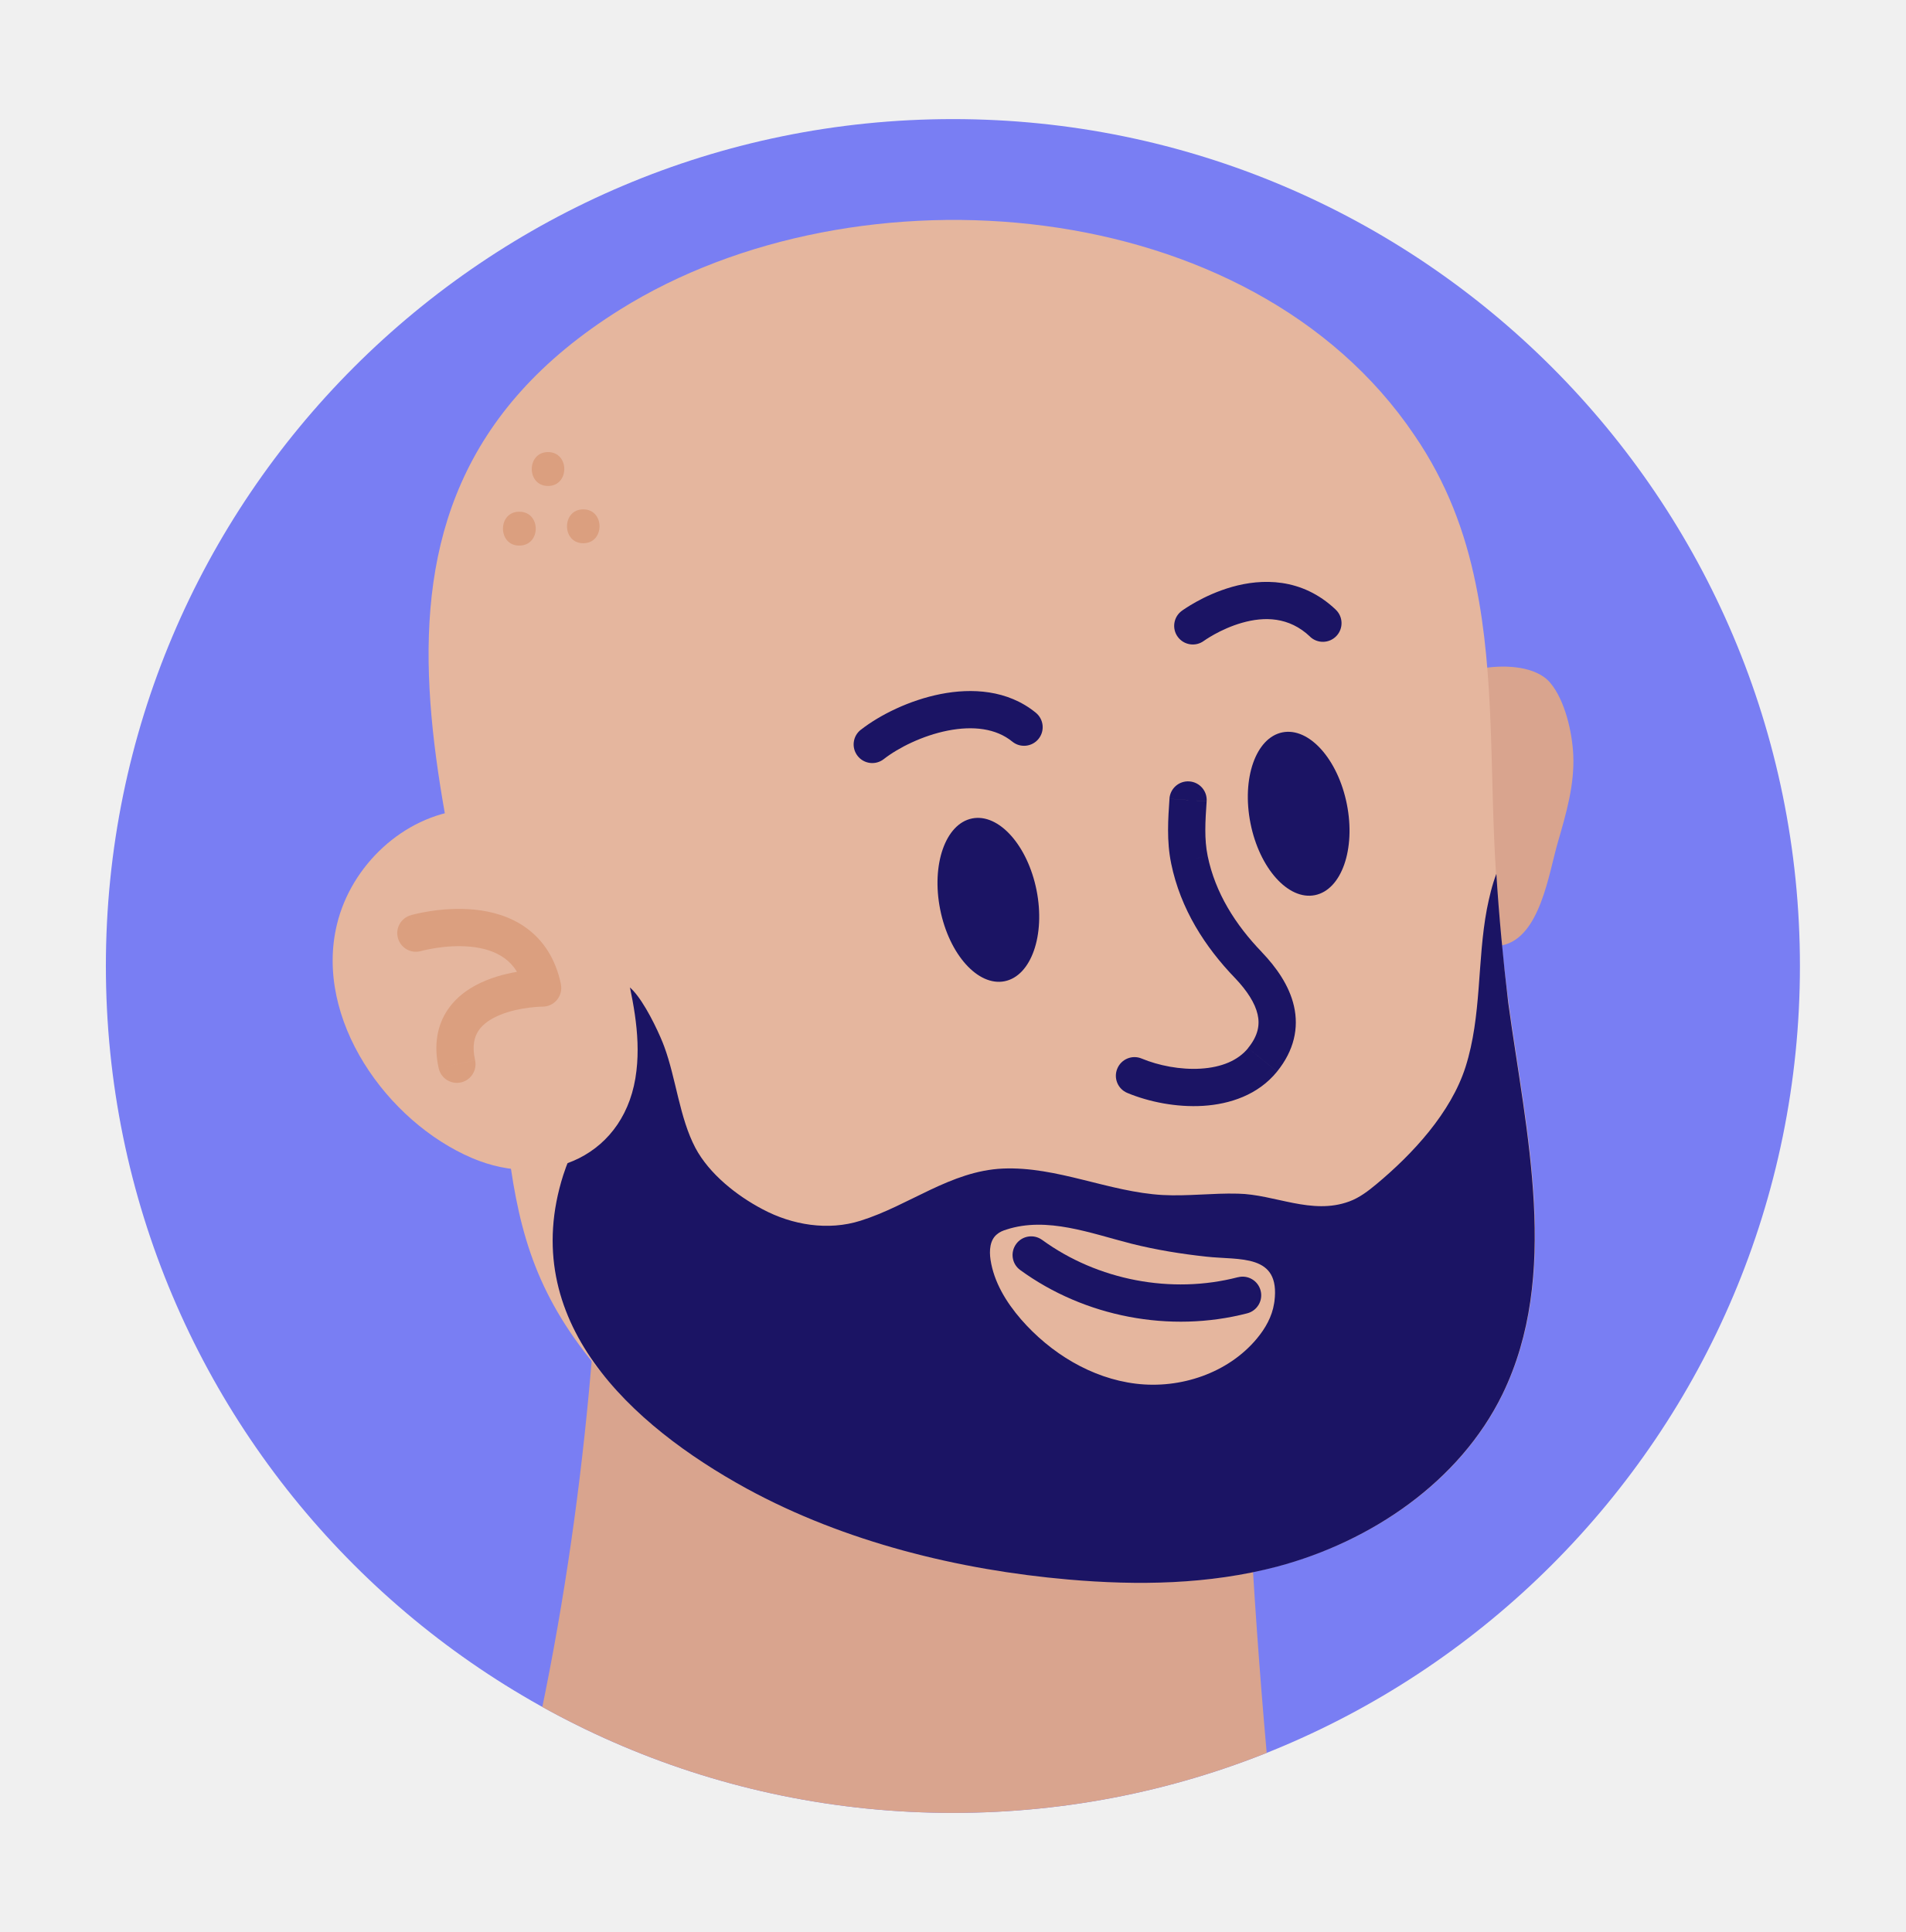
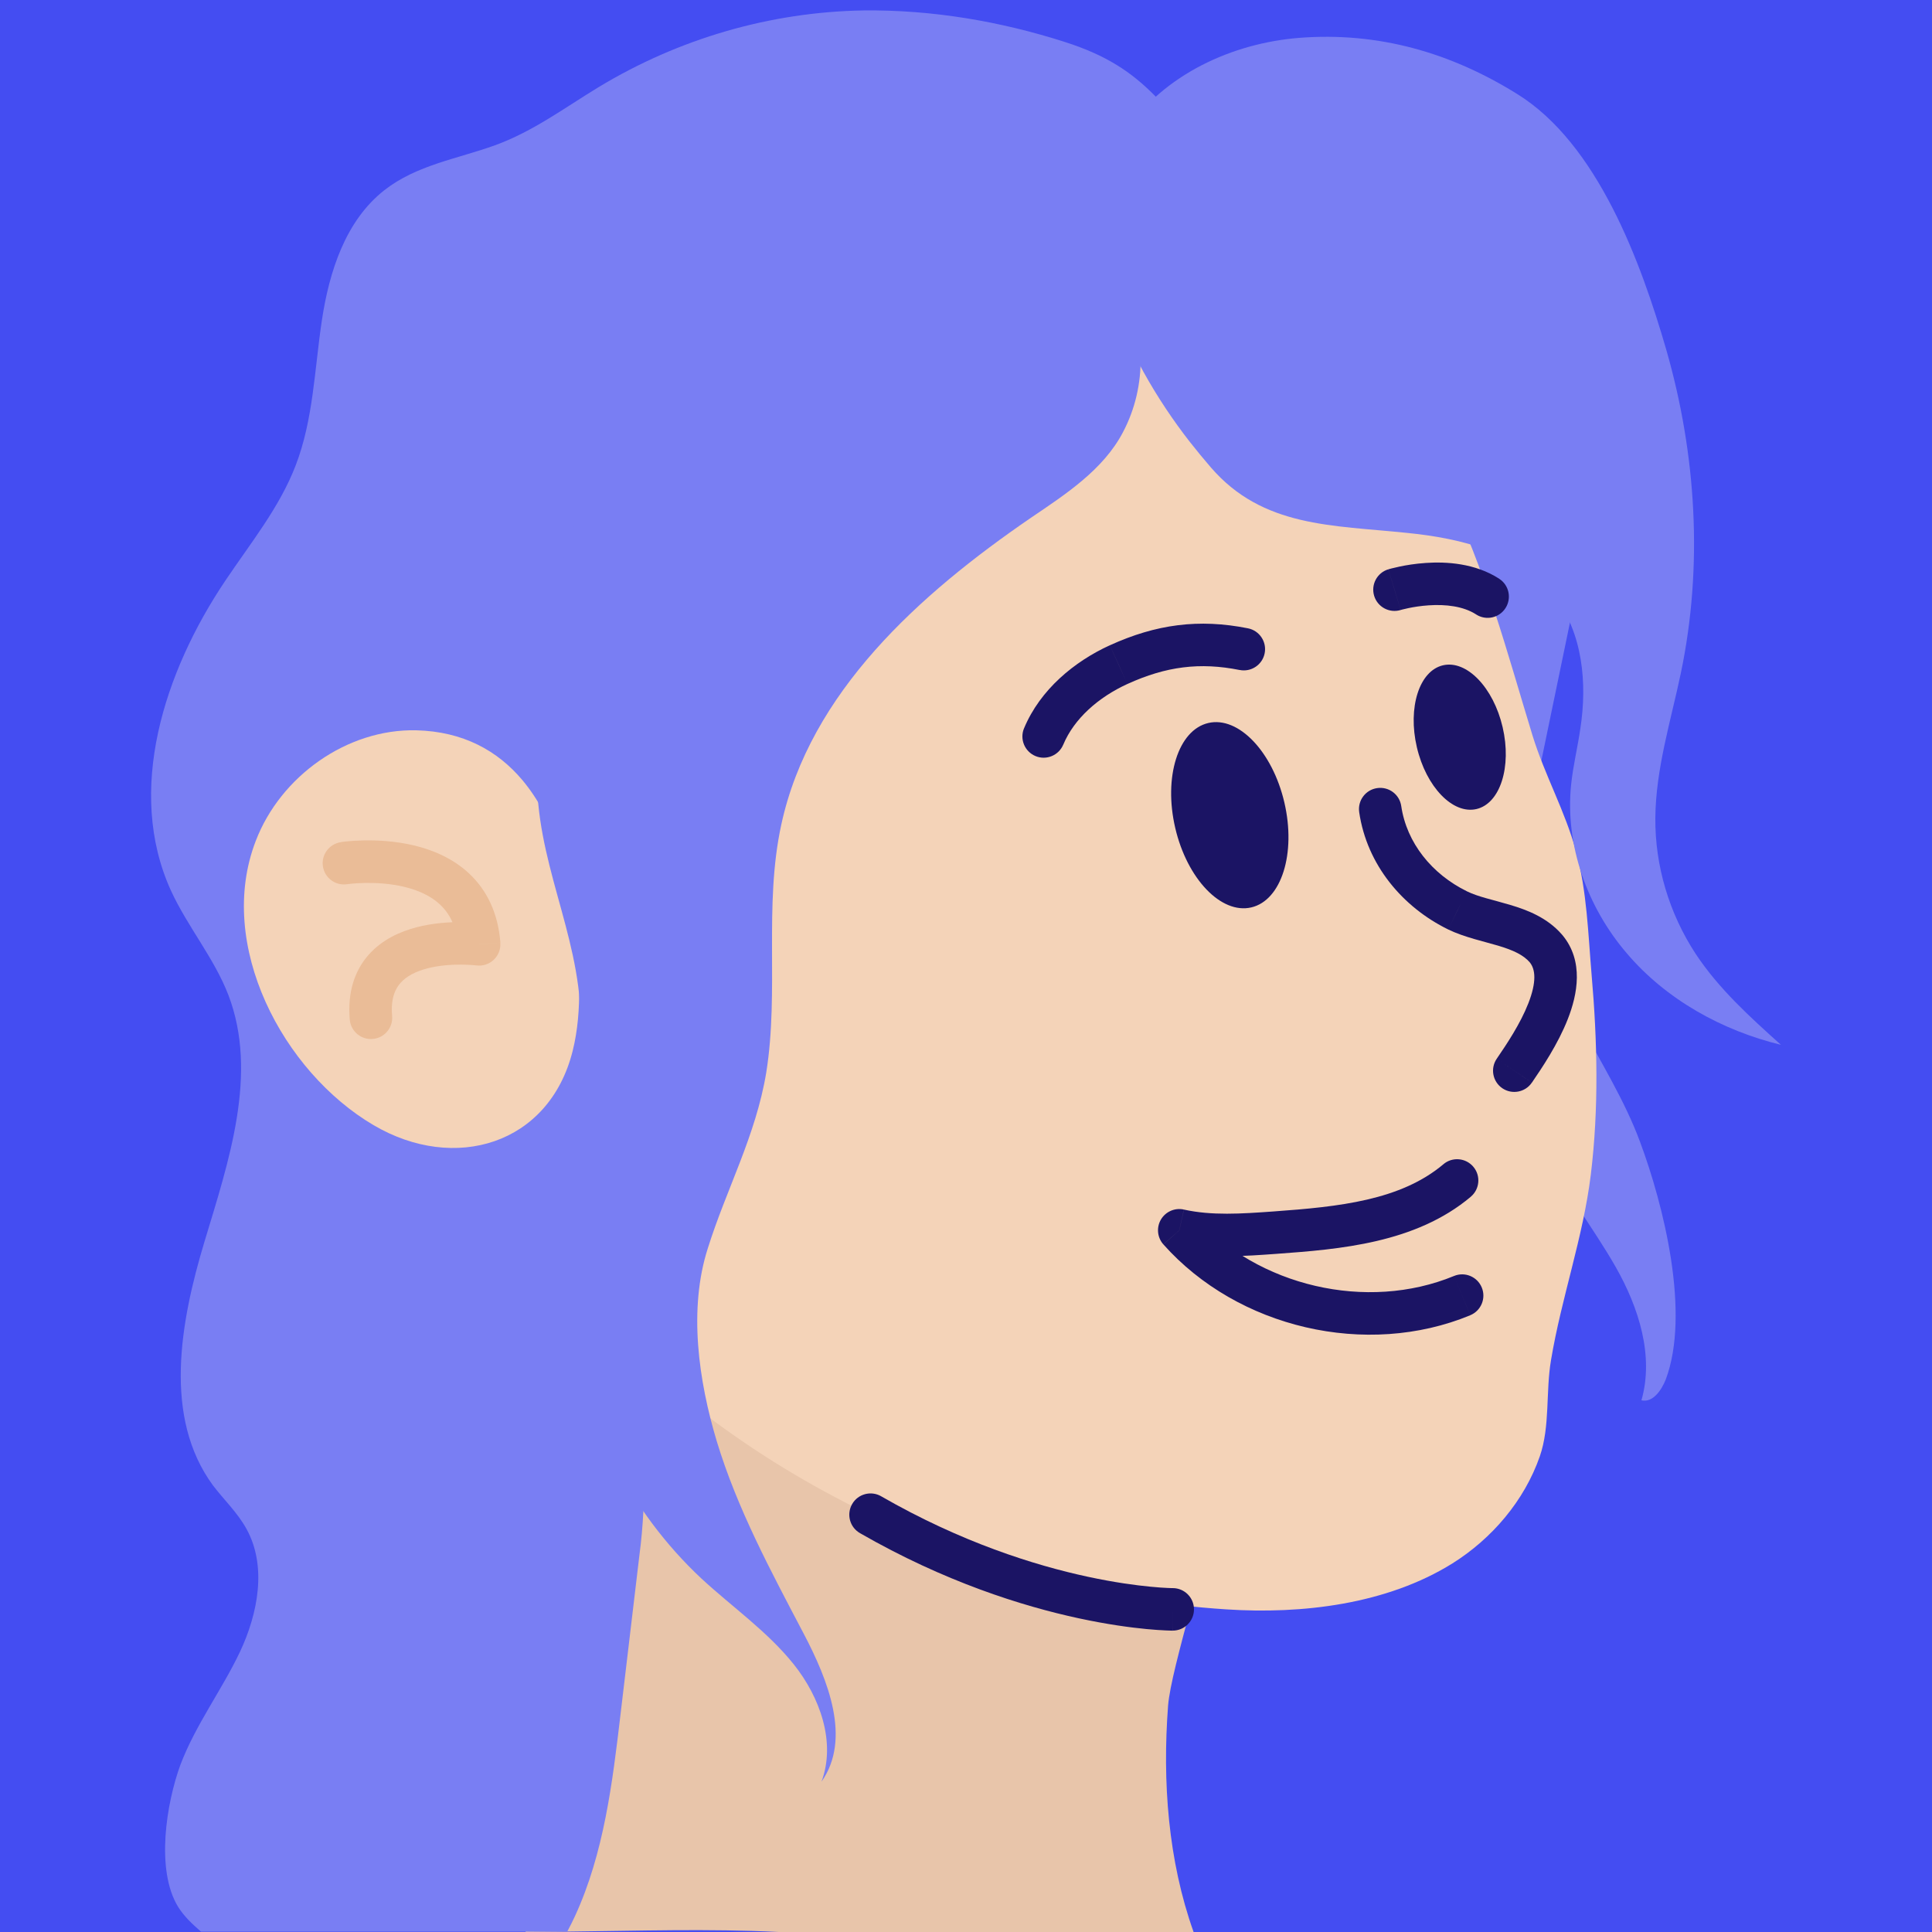
- <svg xmlns="http://www.w3.org/2000/svg" width="72" height="73" viewBox="0 0 72 73" fill="none">
-   <g clip-path="url(#clip0_6391_16377)">
-     <path d="M68 4.5H4V68.5H68V4.5Z" fill="#797EF3" />
-     <path d="M53.28 33.735C52.883 32.737 52.845 31.623 52.806 30.548C52.768 29.242 52.973 27.86 53.638 26.823C54.15 26.017 54.957 25.415 56.121 25.236C56.889 25.121 58.041 25.172 58.566 25.799C59.129 26.465 59.398 27.681 59.437 28.526C59.488 29.652 59.168 30.74 58.861 31.802C58.515 32.967 58.195 35.425 56.749 35.719C55.225 36.052 53.817 35.118 53.28 33.735Z" fill="#D9A48E" />
-     <path d="M48.07 68.5H19.59C19.693 68.065 19.795 67.63 19.898 67.194C21.933 58.465 22.726 50.004 22.841 40.852C30.048 43.514 37.626 42.375 45.062 42.26C47.827 42.222 46.906 45.358 46.931 48.289C46.969 51.95 47.11 55.598 47.328 59.233C47.52 62.331 47.763 65.428 48.07 68.5Z" fill="#D9A48E" />
-     <path d="M55.751 22.062C56.48 25.582 56.275 29.294 56.519 33.018C56.621 34.644 56.775 36.257 56.992 37.87C57.671 42.836 58.963 48.161 56.775 52.666C55.162 55.982 51.834 58.234 48.263 59.182C45.677 59.873 43.015 59.898 40.365 59.668C36.256 59.31 31.943 58.273 28.231 56.238C25.952 54.996 23.904 53.37 22.266 51.322C20.115 48.609 19.527 46.228 19.143 42.938C17.85 31.892 11.232 19.31 23.431 11.694C32.378 6.1 47.251 7.278 53.434 16.442C54.663 18.234 55.354 20.116 55.751 22.062Z" fill="#E5B69E" />
-     <path d="M37.953 37.076C38.958 36.875 39.498 35.336 39.16 33.637C38.821 31.939 37.731 30.724 36.726 30.925C35.721 31.125 35.18 32.665 35.519 34.363C35.858 36.062 36.947 37.276 37.953 37.076Z" fill="#1B1464" />
-     <path d="M49.676 33.823C50.682 33.623 51.222 32.083 50.883 30.385C50.544 28.686 49.455 27.472 48.45 27.672C47.444 27.873 46.904 29.412 47.243 31.111C47.582 32.809 48.671 34.024 49.676 33.823Z" fill="#1B1464" />
-     <path d="M33.386 28.684C33.942 28.25 34.856 27.793 35.808 27.605C36.766 27.417 37.632 27.522 38.243 28.021L39.133 26.931C38.067 26.06 36.707 25.994 35.537 26.224C34.362 26.456 33.245 27.009 32.521 27.575L33.386 28.684ZM38.243 28.021C38.543 28.267 38.988 28.222 39.233 27.921C39.479 27.621 39.434 27.177 39.133 26.931L38.243 28.021ZM32.521 27.573C32.214 27.813 32.16 28.254 32.399 28.561C32.639 28.869 33.08 28.922 33.388 28.683L32.521 27.573Z" fill="#1B1464" />
-     <path d="M45.062 23.649C45.48 24.216 45.48 24.216 45.48 24.216C45.48 24.216 45.481 24.215 45.482 24.215C45.485 24.212 45.49 24.208 45.499 24.203C45.514 24.192 45.54 24.175 45.574 24.152C45.644 24.107 45.747 24.042 45.879 23.969C46.145 23.822 46.513 23.648 46.93 23.53C47.764 23.294 48.698 23.299 49.494 24.056L50.464 23.036C49.172 21.808 47.649 21.864 46.547 22.175C45.997 22.332 45.527 22.554 45.198 22.737C45.032 22.83 44.898 22.912 44.805 22.973C44.758 23.004 44.721 23.029 44.694 23.047C44.681 23.056 44.669 23.064 44.662 23.07C44.658 23.073 44.654 23.075 44.651 23.078C44.65 23.079 44.649 23.079 44.648 23.08L44.646 23.082C44.645 23.082 44.645 23.082 45.062 23.649ZM49.492 24.057C49.774 24.325 50.219 24.314 50.488 24.032C50.756 23.75 50.746 23.304 50.463 23.036L49.492 24.057ZM44.645 23.082C44.333 23.312 44.266 23.754 44.497 24.066C44.727 24.378 45.169 24.445 45.481 24.215L44.645 23.082Z" fill="#1B1464" />
-     <path d="M38.542 47.987C40.978 49.762 44.202 50.379 47.121 49.623L46.767 48.259C44.259 48.911 41.467 48.376 39.371 46.849L38.542 47.987ZM47.121 49.623C47.497 49.525 47.724 49.141 47.625 48.765C47.528 48.389 47.144 48.162 46.767 48.261L47.121 49.623ZM39.371 46.85C39.058 46.621 38.616 46.69 38.389 47.005C38.161 47.32 38.228 47.76 38.543 47.988L39.371 46.85Z" fill="#1B1464" />
-     <path d="M45.624 32.339C45.494 31.706 45.533 31.049 45.586 30.277L44.182 30.182C44.132 30.921 44.069 31.773 44.246 32.625L45.624 32.339ZM47.669 35.973C46.67 34.937 45.91 33.734 45.624 32.34L44.245 32.623C44.599 34.351 45.53 35.785 46.655 36.952L47.669 35.973ZM48.246 40.489C48.891 39.692 49.073 38.842 48.885 38.016C48.707 37.233 48.214 36.546 47.671 35.977L46.651 36.947C47.119 37.438 47.415 37.904 47.511 38.328C47.598 38.707 47.543 39.119 47.151 39.601L48.246 40.489ZM42.591 41.297C43.404 41.635 44.446 41.846 45.454 41.784C46.46 41.721 47.529 41.374 48.246 40.49L47.153 39.603C46.77 40.075 46.142 40.33 45.366 40.378C44.593 40.427 43.766 40.261 43.131 39.997L42.591 41.297ZM45.586 30.275C45.613 29.887 45.32 29.552 44.931 29.525C44.543 29.498 44.207 29.791 44.181 30.181L45.586 30.275ZM44.934 32.481L45.624 32.34V32.339L44.934 32.481ZM47.162 36.462L47.671 35.977C47.67 35.975 47.669 35.974 47.667 35.973L47.162 36.462ZM43.131 39.997C42.773 39.847 42.36 40.017 42.211 40.377C42.061 40.736 42.231 41.148 42.591 41.297L43.131 39.997Z" fill="#1B1464" />
-     <path d="M48.147 49.172C48.147 49.198 48.135 49.223 48.135 49.249C48.058 49.748 47.802 50.196 47.482 50.58C46.394 51.886 44.589 52.487 42.912 52.282C41.235 52.078 39.687 51.13 38.573 49.85C38.01 49.198 37.549 48.442 37.421 47.598C37.37 47.252 37.395 46.855 37.664 46.638C37.767 46.548 37.895 46.497 38.023 46.458C39.559 45.959 41.197 46.599 42.759 46.996C43.68 47.226 44.627 47.38 45.575 47.482C46.829 47.623 48.378 47.354 48.147 49.172ZM56.531 33.018C56.365 33.454 56.263 33.902 56.173 34.35C55.802 36.321 55.981 38.382 55.367 40.314C54.816 42.042 53.37 43.604 52 44.743C51.693 44.999 51.36 45.255 50.976 45.396C49.555 45.921 48.16 45.127 46.765 45.102C45.818 45.076 44.871 45.204 43.923 45.153C41.888 45.038 39.93 44.065 37.882 44.154C35.911 44.244 34.349 45.55 32.506 46.126C31.29 46.51 29.933 46.292 28.807 45.69C27.834 45.178 26.797 44.359 26.272 43.374C25.671 42.234 25.543 40.762 25.095 39.546C24.826 38.804 23.367 35.706 23.021 37.972C22.803 39.367 22.739 40.737 22.227 42.081C21.933 42.862 21.536 43.604 21.28 44.398C19.527 49.902 23.827 53.844 28.218 56.25C31.93 58.273 36.243 59.322 40.352 59.681C42.989 59.911 45.664 59.873 48.25 59.194C51.808 58.247 55.149 55.982 56.762 52.679C58.951 48.174 57.658 42.849 56.979 37.882C56.787 36.257 56.634 34.644 56.531 33.018Z" fill="#1B1464" />
-     <path d="M21.229 31.764C20.294 30.906 19.078 30.42 17.517 30.599C15.238 30.842 13.267 32.698 12.73 34.926C11.859 38.51 14.624 42.388 17.837 43.758C20.691 44.974 23.686 43.655 24.045 40.455C24.211 39.034 23.878 37.614 23.558 36.231C23.174 34.554 22.432 32.852 21.229 31.764Z" fill="#E5B69E" />
-     <path d="M20.499 37.332C20.499 36.628 20.499 36.628 20.499 36.628C20.499 36.628 20.499 36.628 20.498 36.628H20.497C20.495 36.628 20.494 36.628 20.493 36.628C20.489 36.628 20.485 36.628 20.48 36.628C20.47 36.628 20.456 36.628 20.439 36.629C20.404 36.63 20.356 36.632 20.297 36.634C20.178 36.641 20.011 36.654 19.816 36.678C19.428 36.728 18.898 36.828 18.377 37.039C17.86 37.248 17.295 37.588 16.914 38.152C16.517 38.74 16.378 39.482 16.573 40.364L17.948 40.058C17.824 39.5 17.93 39.164 18.08 38.94C18.246 38.694 18.53 38.494 18.904 38.343C19.273 38.193 19.672 38.114 19.992 38.074C20.15 38.054 20.282 38.045 20.371 38.04C20.416 38.037 20.451 38.036 20.474 38.036C20.485 38.036 20.493 38.036 20.497 38.036C20.499 38.036 20.5 38.036 20.5 38.036C20.499 38.036 20.499 38.036 20.499 37.332ZM15.712 35.258C15.908 35.934 15.908 35.934 15.908 35.934C15.908 35.934 15.91 35.934 15.913 35.933C15.918 35.932 15.926 35.929 15.938 35.926C15.963 35.92 16 35.911 16.05 35.9C16.15 35.877 16.296 35.847 16.474 35.819C16.834 35.764 17.305 35.724 17.784 35.772C18.265 35.819 18.708 35.951 19.055 36.202C19.386 36.44 19.676 36.821 19.813 37.475L21.192 37.189C20.988 36.211 20.512 35.517 19.881 35.06C19.267 34.616 18.556 34.433 17.924 34.37C17.29 34.307 16.692 34.361 16.261 34.426C16.043 34.46 15.863 34.497 15.735 34.526C15.671 34.542 15.62 34.554 15.583 34.563C15.565 34.568 15.549 34.572 15.539 34.575C15.534 34.576 15.529 34.577 15.526 34.579C15.525 34.579 15.524 34.58 15.523 34.58H15.521C15.521 34.58 15.521 34.58 15.52 34.58C15.516 34.583 15.516 34.583 15.712 35.258ZM16.573 40.364C16.658 40.744 17.034 40.983 17.413 40.899C17.792 40.816 18.031 40.438 17.948 40.06L16.573 40.364ZM20.499 37.332V38.036C20.712 38.036 20.911 37.94 21.046 37.776C21.179 37.612 21.233 37.396 21.189 37.189L20.499 37.332ZM15.516 34.583C15.142 34.691 14.927 35.082 15.036 35.454C15.145 35.828 15.535 36.043 15.908 35.934L15.516 34.583Z" fill="#DB9F7F" />
-     <path d="M19.616 19.335C18.797 19.335 18.797 20.615 19.616 20.615C20.448 20.615 20.448 19.335 19.616 19.335Z" fill="#DB9F7F" />
-     <path d="M20.704 17.082C19.885 17.082 19.885 18.362 20.704 18.362C21.523 18.362 21.523 17.082 20.704 17.082Z" fill="#DB9F7F" />
-     <path d="M22.035 19.246C21.216 19.246 21.216 20.526 22.035 20.526C22.855 20.526 22.855 19.246 22.035 19.246Z" fill="#DB9F7F" />
-   </g>
-   <defs>
-     <clipPath id="clip0_6391_16377">
-       <rect x="4" y="4.5" width="64" height="64" rx="32" fill="white" />
-     </clipPath>
-   </defs>
+ <svg xmlns="http://www.w3.org/2000/svg" width="200" height="200" viewBox="0 0 200 200" fill="none">
+   <path d="M200 0H0V200H200V0Z" fill="#444DF2" />
+   <path d="M159.92 118.84C161.84 123.24 164.92 127.04 167.28 131.2C169.64 135.36 171.24 140.36 169.92 144.96C171.08 145.24 172 143.92 172.44 142.8C175 135.96 172.24 124.8 169.76 118.16C166.6 109.64 159.8 102.28 159.44 93.2C156.4 101.28 156.4 110.88 159.92 118.84Z" fill="#797EF3" />
+   <path d="M154.88 29.48C160.32 36.08 164.56 44.16 164.4 52.72C164.32 55.72 163.72 58.64 163.12 61.56C161.88 67.56 160.64 73.52 159.4 79.52C159.08 81 158.8 82.48 158 83.76C156.16 86.76 151.96 87.72 148.68 86.52C145.4 85.32 142.96 82.32 141.68 79.08C139.68 74.12 139.92 68.44 141.4 63.32C142.88 58.16 145.52 53.44 148.24 48.84C150.28 45.4 152.44 41.92 155.64 39.52L154.88 29.48Z" fill="#797EF3" />
+   <path d="M123.56 200H80.68C80.64 200 80.64 200 80.6 200C73.36 199.64 66.04 199.88 58.76 199.96C57.32 199.96 55.88 200 54.4 200C54.68 199.04 54.96 198.12 55.2 197.2C59.76 181.4 61.96 166.08 62.76 149.88C62.92 146.76 63 143.6 63.08 140.44C64.16 140.76 65.24 141.04 66.36 141.32C66.6 141.4 66.8 141.44 67.04 141.48C68.88 141.92 70.72 142.32 72.6 142.6C88.92 145.4 105.76 143.64 122.36 143.44C128.92 143.36 125.92 156.2 123.32 166.24C123.32 166.28 123.28 166.32 123.28 166.36C122.12 170.72 121.08 174.56 120.92 176.56C120.32 184.44 120.92 192.6 123.56 200Z" fill="#E8C5AA" />
+   <path d="M138.2 35.16C134.4 32.44 129.84 30.72 125 29.04C103.48 21.56 76.92 23.8 60.16 40.52C53.76 46.88 49.16 54.96 46.72 63.68C44.08 73.08 45.44 81.4 46.04 90.88C46.96 105.92 49.32 121.84 59.08 133.32C75.6 152.76 101.6 164.96 126.92 166.6C134.8 167.12 143.56 166.08 150.36 161.84C154.44 159.28 157.8 155.36 159.4 150.76C160.48 147.64 160 144.08 160.56 140.8C161.64 134.32 163.88 128.12 164.68 121.6C165.52 114.72 165.36 107.76 164.76 100.88C164.4 96.64 164.28 92.28 163.16 88.16C162.04 84 159.92 80.28 158.64 76.12C156.08 67.76 153.68 58.6 149.72 50.8C146.92 45.32 143.24 38.72 138.2 35.16Z" fill="#F4D3B8" />
+   <path d="M129.534 93.934C132.654 93.206 134.186 88.344 132.957 83.072C131.728 77.801 128.202 74.118 125.083 74.845C121.963 75.573 120.431 80.436 121.66 85.707C122.889 90.978 126.414 94.661 129.534 93.934Z" fill="#1B1464" />
+   <path d="M152.844 83.752C155.296 83.18 156.508 79.384 155.552 75.276C154.596 71.168 151.828 68.3 149.376 68.872C146.924 69.444 145.712 73.24 146.672 77.348C147.628 81.456 150.392 84.324 152.844 83.752Z" fill="#1B1464" />
+   <path d="M158.352 99.612C158.956 100.336 159.08 101.648 158.212 103.868C157.396 105.956 155.992 108.068 154.944 109.596L158.576 112.08C159.608 110.572 161.288 108.084 162.308 105.468C163.28 102.988 164 99.5 161.728 96.784L158.352 99.612ZM149.92 96.22C151.572 97.024 153.716 97.484 155.088 97.896C156.672 98.368 157.712 98.864 158.376 99.636L161.712 96.768C160.176 94.98 158.076 94.196 156.348 93.68C154.408 93.1 153.072 92.86 151.844 92.264L149.92 96.22ZM140.704 84.08C141.504 89.544 145.204 93.908 149.912 96.216L151.848 92.264C148.236 90.492 145.616 87.256 145.056 83.44L140.704 84.08ZM154.944 109.596C154.256 110.6 154.516 111.968 155.516 112.652C156.516 113.336 157.888 113.08 158.572 112.08L154.944 109.596ZM160.04 98.2L161.728 96.788C161.72 96.78 161.716 96.772 161.708 96.768L160.04 98.2ZM150.88 94.24L149.912 96.216C149.916 96.216 149.916 96.22 149.92 96.22L150.88 94.24ZM145.056 83.44C144.88 82.236 143.764 81.408 142.56 81.584C141.356 81.76 140.528 82.876 140.704 84.08L145.056 83.44Z" fill="#1B1464" />
+   <path d="M132.16 129.796C138.664 129.324 146.544 128.7 152.26 123.884L149.424 120.52C144.98 124.264 138.62 124.92 131.844 125.408L132.16 129.796ZM121.604 129.508C125.212 130.308 128.896 130.032 132.16 129.796L131.844 125.408C128.468 125.652 125.432 125.852 122.56 125.216L121.604 129.508ZM150.52 132.088C141.512 135.808 130.184 133.164 123.724 125.9L120.436 128.824C128.136 137.48 141.448 140.596 152.2 136.156L150.52 132.088ZM152.256 123.884C153.184 123.1 153.304 121.712 152.52 120.784C151.736 119.856 150.348 119.736 149.42 120.52L152.256 123.884ZM122.08 127.36L122.556 125.212C121.624 125.004 120.664 125.424 120.18 126.244C119.696 127.068 119.8 128.108 120.432 128.82L122.08 127.36ZM152.2 136.152C153.324 135.688 153.856 134.4 153.392 133.28C152.928 132.156 151.64 131.624 150.52 132.088L152.2 136.152Z" fill="#1B1464" />
+   <path d="M114.884 66.8C111.232 68.472 107.684 71.372 106.008 75.396L110.068 77.088C111.192 74.388 113.724 72.168 116.712 70.804L114.884 66.8ZM129.192 65.044C124.108 64.028 119.68 64.62 114.892 66.8L116.712 70.804C120.72 68.98 124.212 68.536 128.332 69.36L129.192 65.044ZM106.008 75.392C105.54 76.512 106.072 77.8 107.192 78.268C108.312 78.736 109.6 78.204 110.068 77.084L106.008 75.392ZM115.8 68.8L114.888 66.796C114.888 66.796 114.884 66.796 114.884 66.8L115.8 68.8ZM128.328 69.356C129.52 69.596 130.68 68.82 130.916 67.632C131.156 66.44 130.38 65.28 129.192 65.044L128.328 69.356Z" fill="#1B1464" />
+   <path d="M144.36 61.04C145 63.144 145 63.144 144.996 63.144C144.996 63.144 144.996 63.144 145 63.144C145.004 63.144 145.016 63.14 145.028 63.136C145.056 63.128 145.108 63.112 145.176 63.096C145.312 63.06 145.516 63.012 145.78 62.956C146.308 62.844 147.052 62.72 147.892 62.664C149.644 62.544 151.48 62.748 152.812 63.608L155.2 59.912C152.688 58.292 149.704 58.132 147.6 58.276C146.512 58.348 145.56 58.508 144.884 58.652C144.544 58.724 144.268 58.792 144.068 58.84C143.968 58.864 143.892 58.888 143.832 58.904C143.804 58.912 143.78 58.92 143.764 58.924C143.756 58.928 143.748 58.928 143.74 58.932C143.736 58.932 143.736 58.932 143.732 58.936H143.728C143.72 58.936 143.72 58.936 144.36 61.04ZM152.808 63.608C153.828 64.268 155.192 63.976 155.848 62.952C156.504 61.928 156.216 60.568 155.192 59.912L152.808 63.608ZM143.72 58.936C142.556 59.288 141.9 60.516 142.252 61.68C142.604 62.844 143.832 63.5 144.996 63.148L143.72 58.936Z" fill="#1B1464" />
+   <path d="M123.12 45.68C123.84 46.6 124.6 47.52 125.36 48.4C130.72 54.6 137.92 54.36 145.6 55.16C151.32 55.72 157.44 57.24 160.96 61.8C163.84 65.56 164.32 70.72 163.6 75.4C163.32 77.36 162.84 79.28 162.64 81.24C162 87.52 164.32 93.92 168.4 98.68C172.48 103.48 178.28 106.68 184.36 108.16C181.16 105.28 177.92 102.36 175.52 98.72C172.8 94.56 171.32 89.64 171.36 84.68C171.4 79.6 172.96 74.64 174 69.68C176.32 58.6 175.6 47 172.48 36.16C169.88 27.2 165.4 14.88 157.04 9.72C150.16 5.44 142.68 3.28 134.48 3.92C127.52 4.48 120.52 7.72 116.56 13.52C109.76 23.48 116.56 37.24 123.12 45.68Z" fill="#797EF3" />
+   <path d="M121 27.76C120.4 28.2 119.8 28.6 119.2 29C118.4 29.52 117.6 30.04 116.8 30.52C116.28 30.84 115.76 31.16 115.24 31.48C107.2 36.6 99.12 41.72 91.8 47.84C87.16 51.72 82.84 55.92 78.6 60.2C76.68 62.12 74.2 63.88 72.48 65.92C70.8 67.92 70.84 70.04 70.56 72.64C70.52 73.04 70.48 73.48 70.4 73.88C68.88 86.96 67.36 100.04 65.8 113.08C64.68 122.52 65.64 131.64 66.28 140.76C66.28 140.92 66.32 141.08 66.32 141.24C66.64 146.28 66.88 151.32 66.6 156.48C66.52 157.96 66.4 159.44 66.2 160.92C65.56 166.44 64.88 171.92 64.24 177.44C63.4 184.56 62.52 191.84 59.52 198.36C59.28 198.88 59 199.44 58.72 199.96H20.8C19.88 199.16 19.04 198.36 18.44 197.4C16.08 193.56 17.24 186.6 18.68 182.68C20.24 178.56 22.96 174.96 24.84 171C26.72 167 27.64 162.12 25.52 158.28C24.6 156.6 23.2 155.28 22.04 153.76C16.88 146.72 18.64 136.92 21.16 128.56C23.68 120.2 26.76 111.16 23.64 103C22.16 99.16 19.4 95.92 17.68 92.16C13 81.84 17 69.52 23.32 60.12C25.92 56.24 28.92 52.56 30.6 48.2C32.44 43.44 32.56 38.2 33.32 33.16C34.08 28.12 35.76 22.84 39.8 19.68C43.12 17.08 47.36 16.44 51.24 15.04C55.2 13.6 58.44 11.16 62 9C70.28 4 79.72 1.24 89.4 1.08C96.48 1 103.56 2.2 110.28 4.36C114.52 5.72 117.12 7.44 119.6 9.96C120.88 11.28 122.16 12.84 123.6 14.64C124.68 16 125.76 17.4 126.08 19.08C126.72 22.64 124 25.56 121 27.76Z" fill="#797EF3" />
+   <path d="M54.08 80.76C51.52 77.72 47.96 75.72 43.08 75.6C35.92 75.44 29.04 80.36 26.48 87.04C22.32 97.8 29.28 110.96 38.68 116.48C47.04 121.4 56.84 118.52 59.28 108.8C60.36 104.48 59.92 99.92 59.52 95.52C58.96 90.2 57.36 84.68 54.08 80.76Z" fill="#F4D3B8" />
+   <path d="M49.6 97.76C49.892 95.58 49.888 95.58 49.888 95.58C49.888 95.58 49.888 95.58 49.884 95.58H49.88C49.876 95.58 49.872 95.58 49.868 95.58C49.856 95.58 49.844 95.576 49.828 95.576C49.796 95.572 49.752 95.568 49.7 95.56C49.592 95.548 49.444 95.532 49.256 95.52C48.884 95.492 48.364 95.46 47.748 95.456C46.528 95.448 44.848 95.544 43.148 95.984C41.464 96.42 39.572 97.244 38.164 98.836C36.696 100.492 35.964 102.74 36.208 105.552L40.592 105.172C40.436 103.384 40.904 102.38 41.46 101.752C42.076 101.056 43.036 100.556 44.252 100.244C45.452 99.932 46.72 99.852 47.728 99.856C48.224 99.86 48.632 99.884 48.916 99.904C49.056 99.916 49.164 99.924 49.232 99.932C49.268 99.936 49.292 99.94 49.304 99.94C49.312 99.94 49.316 99.94 49.316 99.94C49.308 99.94 49.308 99.94 49.6 97.76ZM35.6 89.36C35.928 91.536 35.928 91.536 35.928 91.536C35.928 91.536 35.936 91.536 35.944 91.532C35.96 91.528 35.988 91.528 36.024 91.52C36.1 91.512 36.22 91.496 36.38 91.48C36.696 91.448 37.16 91.416 37.724 91.404C38.86 91.38 40.34 91.452 41.8 91.796C43.268 92.14 44.592 92.732 45.568 93.652C46.496 94.532 47.248 95.836 47.412 97.92L51.8 97.584C51.56 94.472 50.364 92.124 48.592 90.452C46.868 88.824 44.74 87.964 42.812 87.508C40.872 87.052 39 86.972 37.64 87C36.952 87.012 36.38 87.056 35.972 87.092C35.768 87.112 35.604 87.132 35.488 87.144C35.428 87.152 35.384 87.156 35.348 87.164C35.332 87.168 35.316 87.168 35.304 87.168C35.3 87.168 35.292 87.168 35.292 87.172H35.288C35.288 87.172 35.288 87.172 35.284 87.172C35.272 87.184 35.272 87.184 35.6 89.36ZM36.208 105.552C36.312 106.764 37.38 107.66 38.592 107.552C39.804 107.448 40.7 106.38 40.592 105.168L36.208 105.552ZM49.6 97.76L49.308 99.94C49.964 100.028 50.628 99.812 51.112 99.356C51.596 98.9 51.844 98.252 51.792 97.588L49.6 97.76ZM35.272 87.184C34.072 87.368 33.244 88.488 33.428 89.688C33.612 90.888 34.732 91.716 35.932 91.532L35.272 87.184Z" fill="#EABC97" />
+   <path d="M59.32 54.76C61.76 47.92 65.84 41.44 70 35.6C74.04 29.88 79.52 25.2 85.8 22.08C91.68 19.2 98.48 17.68 104.8 19.36C115.12 22.12 121.4 35 116.24 44.76C114.2 48.64 110.32 51.16 106.72 53.6C95.16 61.52 83.84 71.68 80.88 85.36C79.04 93.8 80.68 102.56 79.32 111.04C78.24 117.56 75.2 123.08 73.28 129.2C71.24 135.52 72.32 142.96 74.2 149.2C76.32 156.2 79.8 162.64 83.2 169.12C85.72 173.92 88.16 180 85.04 184.44C86.56 180.36 84.88 175.68 82.16 172.28C79.44 168.88 75.8 166.36 72.6 163.4C65.2 156.48 60.36 146.92 58.96 136.92C58.36 132.76 57.88 128.28 57.6 124.04C57.28 118.96 59.4 113.92 59.96 108.88C61 99.36 56.56 92.04 55.72 83.2C54.84 73.92 56.16 63.64 59.32 54.76Z" fill="#797EF3" />
+   <path d="M121.4 166.6C121.4 164.4 121.4 164.4 121.4 164.4C121.396 164.4 121.392 164.4 121.38 164.4C121.36 164.4 121.328 164.4 121.28 164.4C121.188 164.396 121.044 164.392 120.848 164.384C120.46 164.368 119.876 164.332 119.112 164.256C117.588 164.112 115.36 163.816 112.608 163.224C107.1 162.04 99.5 159.66 91.212 154.892L89.02 158.708C97.768 163.74 105.812 166.264 111.684 167.528C114.62 168.16 117.02 168.48 118.696 168.64C119.536 168.72 120.196 168.76 120.652 168.78C120.88 168.792 121.06 168.796 121.184 168.8C121.248 168.8 121.296 168.804 121.332 168.804C121.348 168.804 121.364 168.804 121.376 168.804C121.38 168.804 121.388 168.804 121.388 168.804H121.392C121.4 168.8 121.4 168.8 121.4 166.6ZM91.216 154.892C90.164 154.288 88.816 154.648 88.212 155.704C87.608 156.76 87.968 158.104 89.024 158.708L91.216 154.892ZM121.4 168.8C122.616 168.8 123.6 167.816 123.6 166.6C123.6 165.384 122.616 164.4 121.4 164.4V168.8Z" fill="#1B1464" />
</svg>
